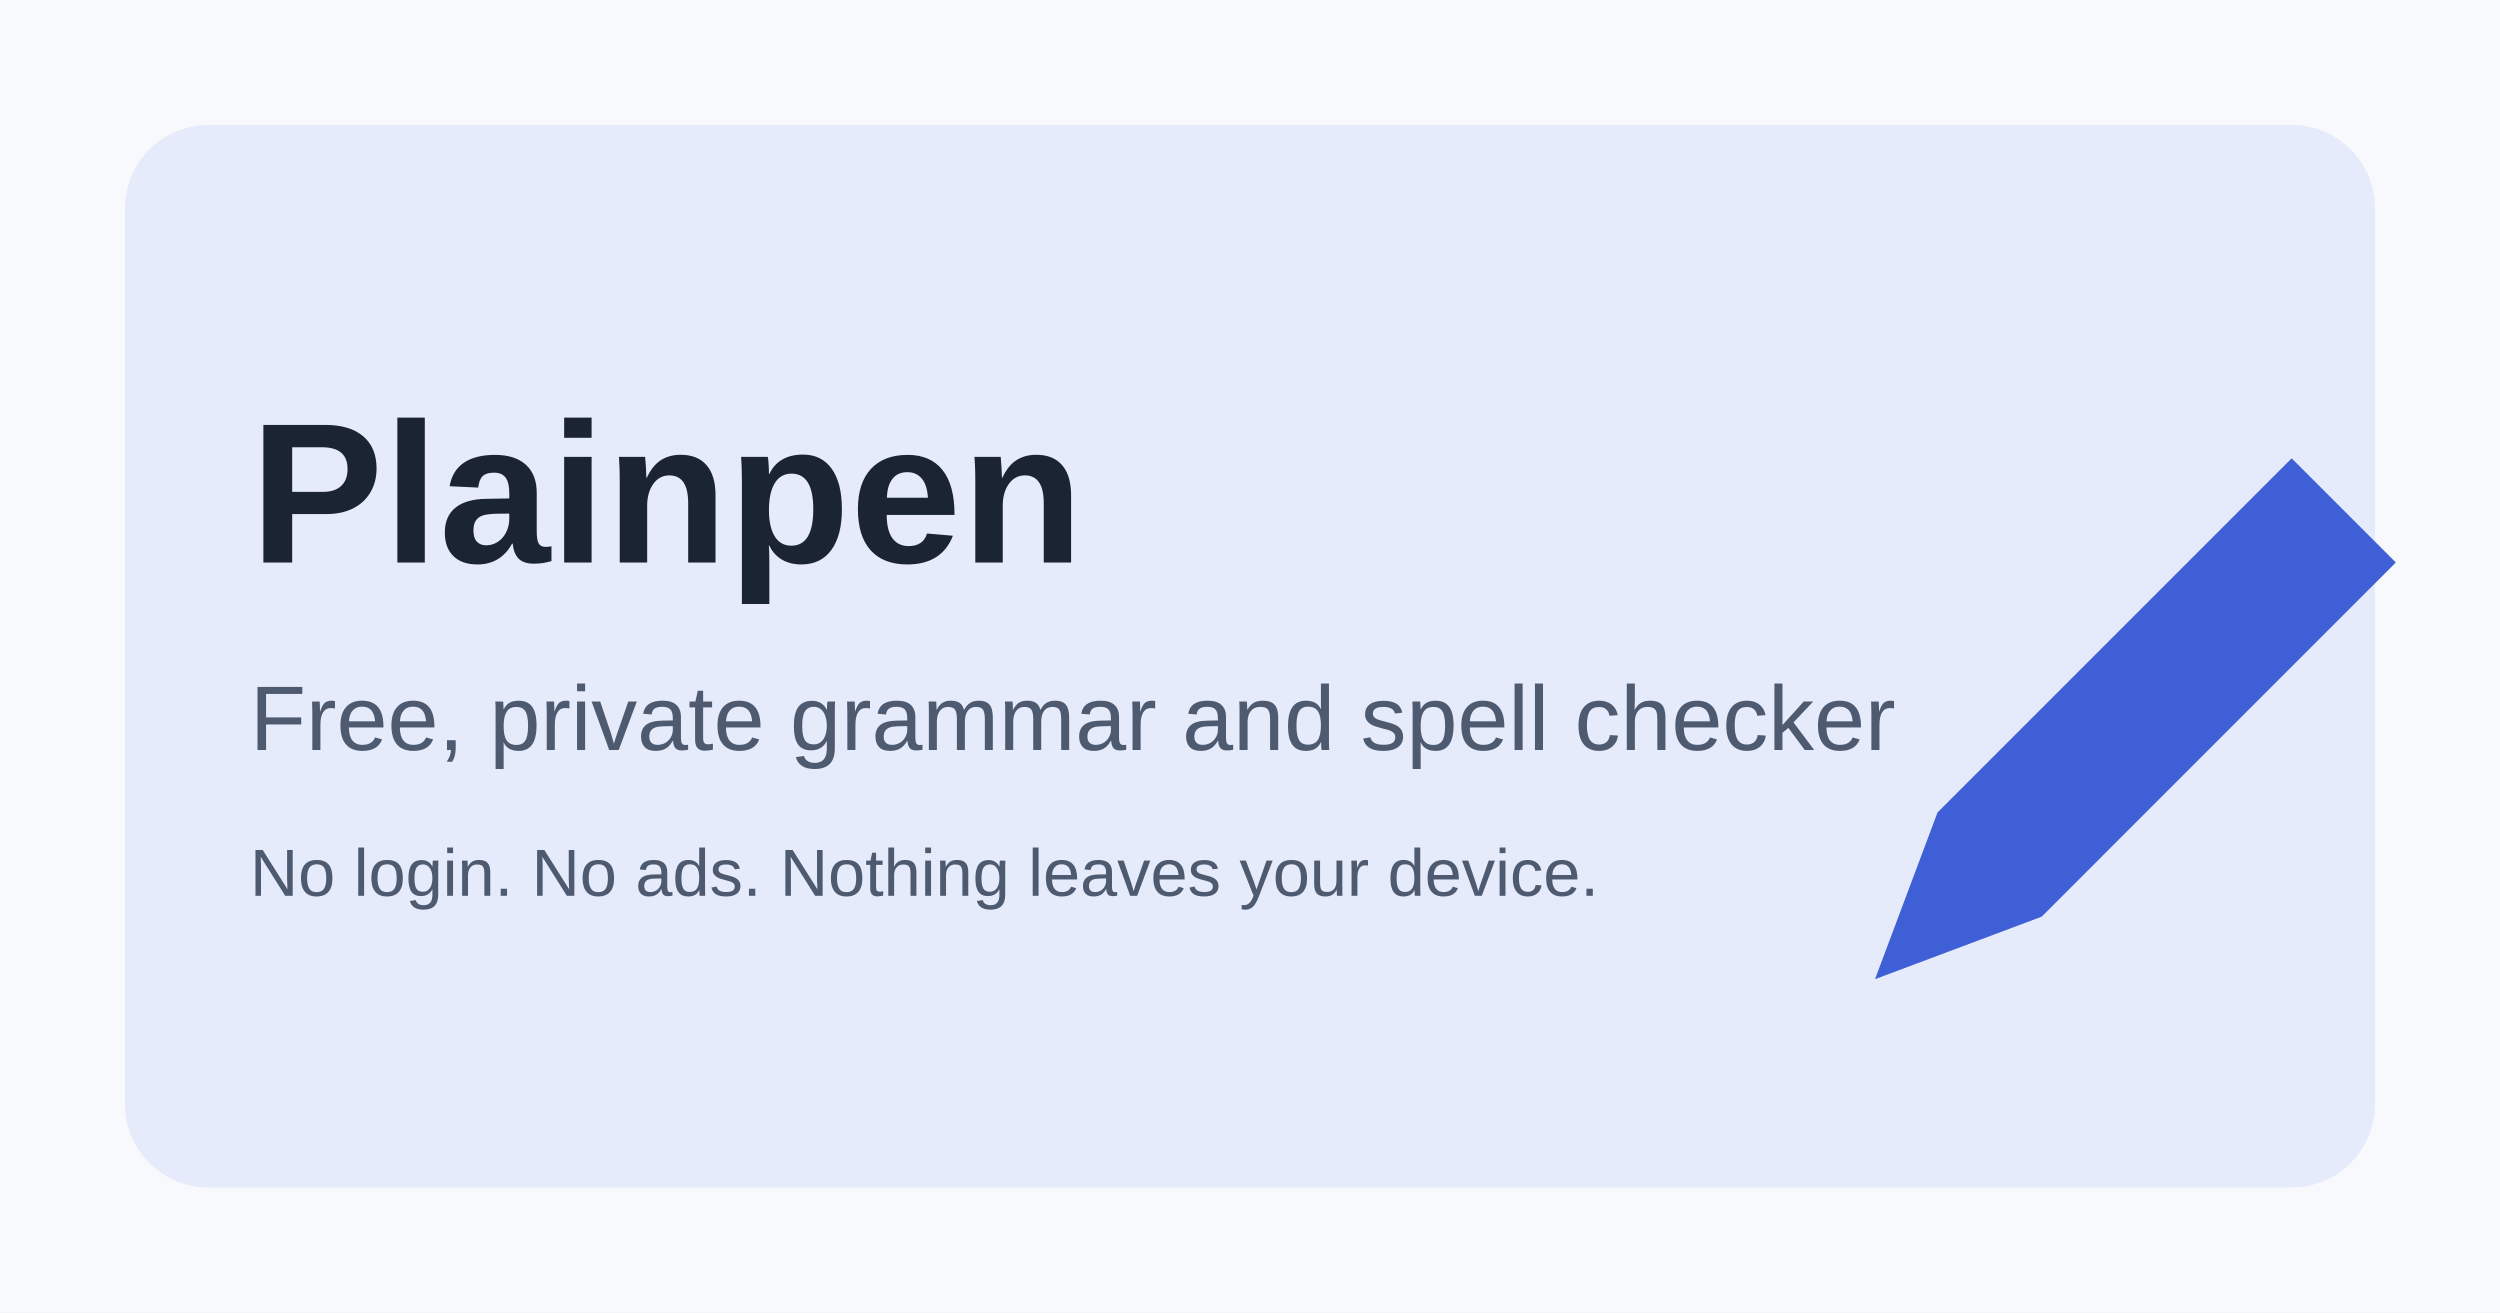
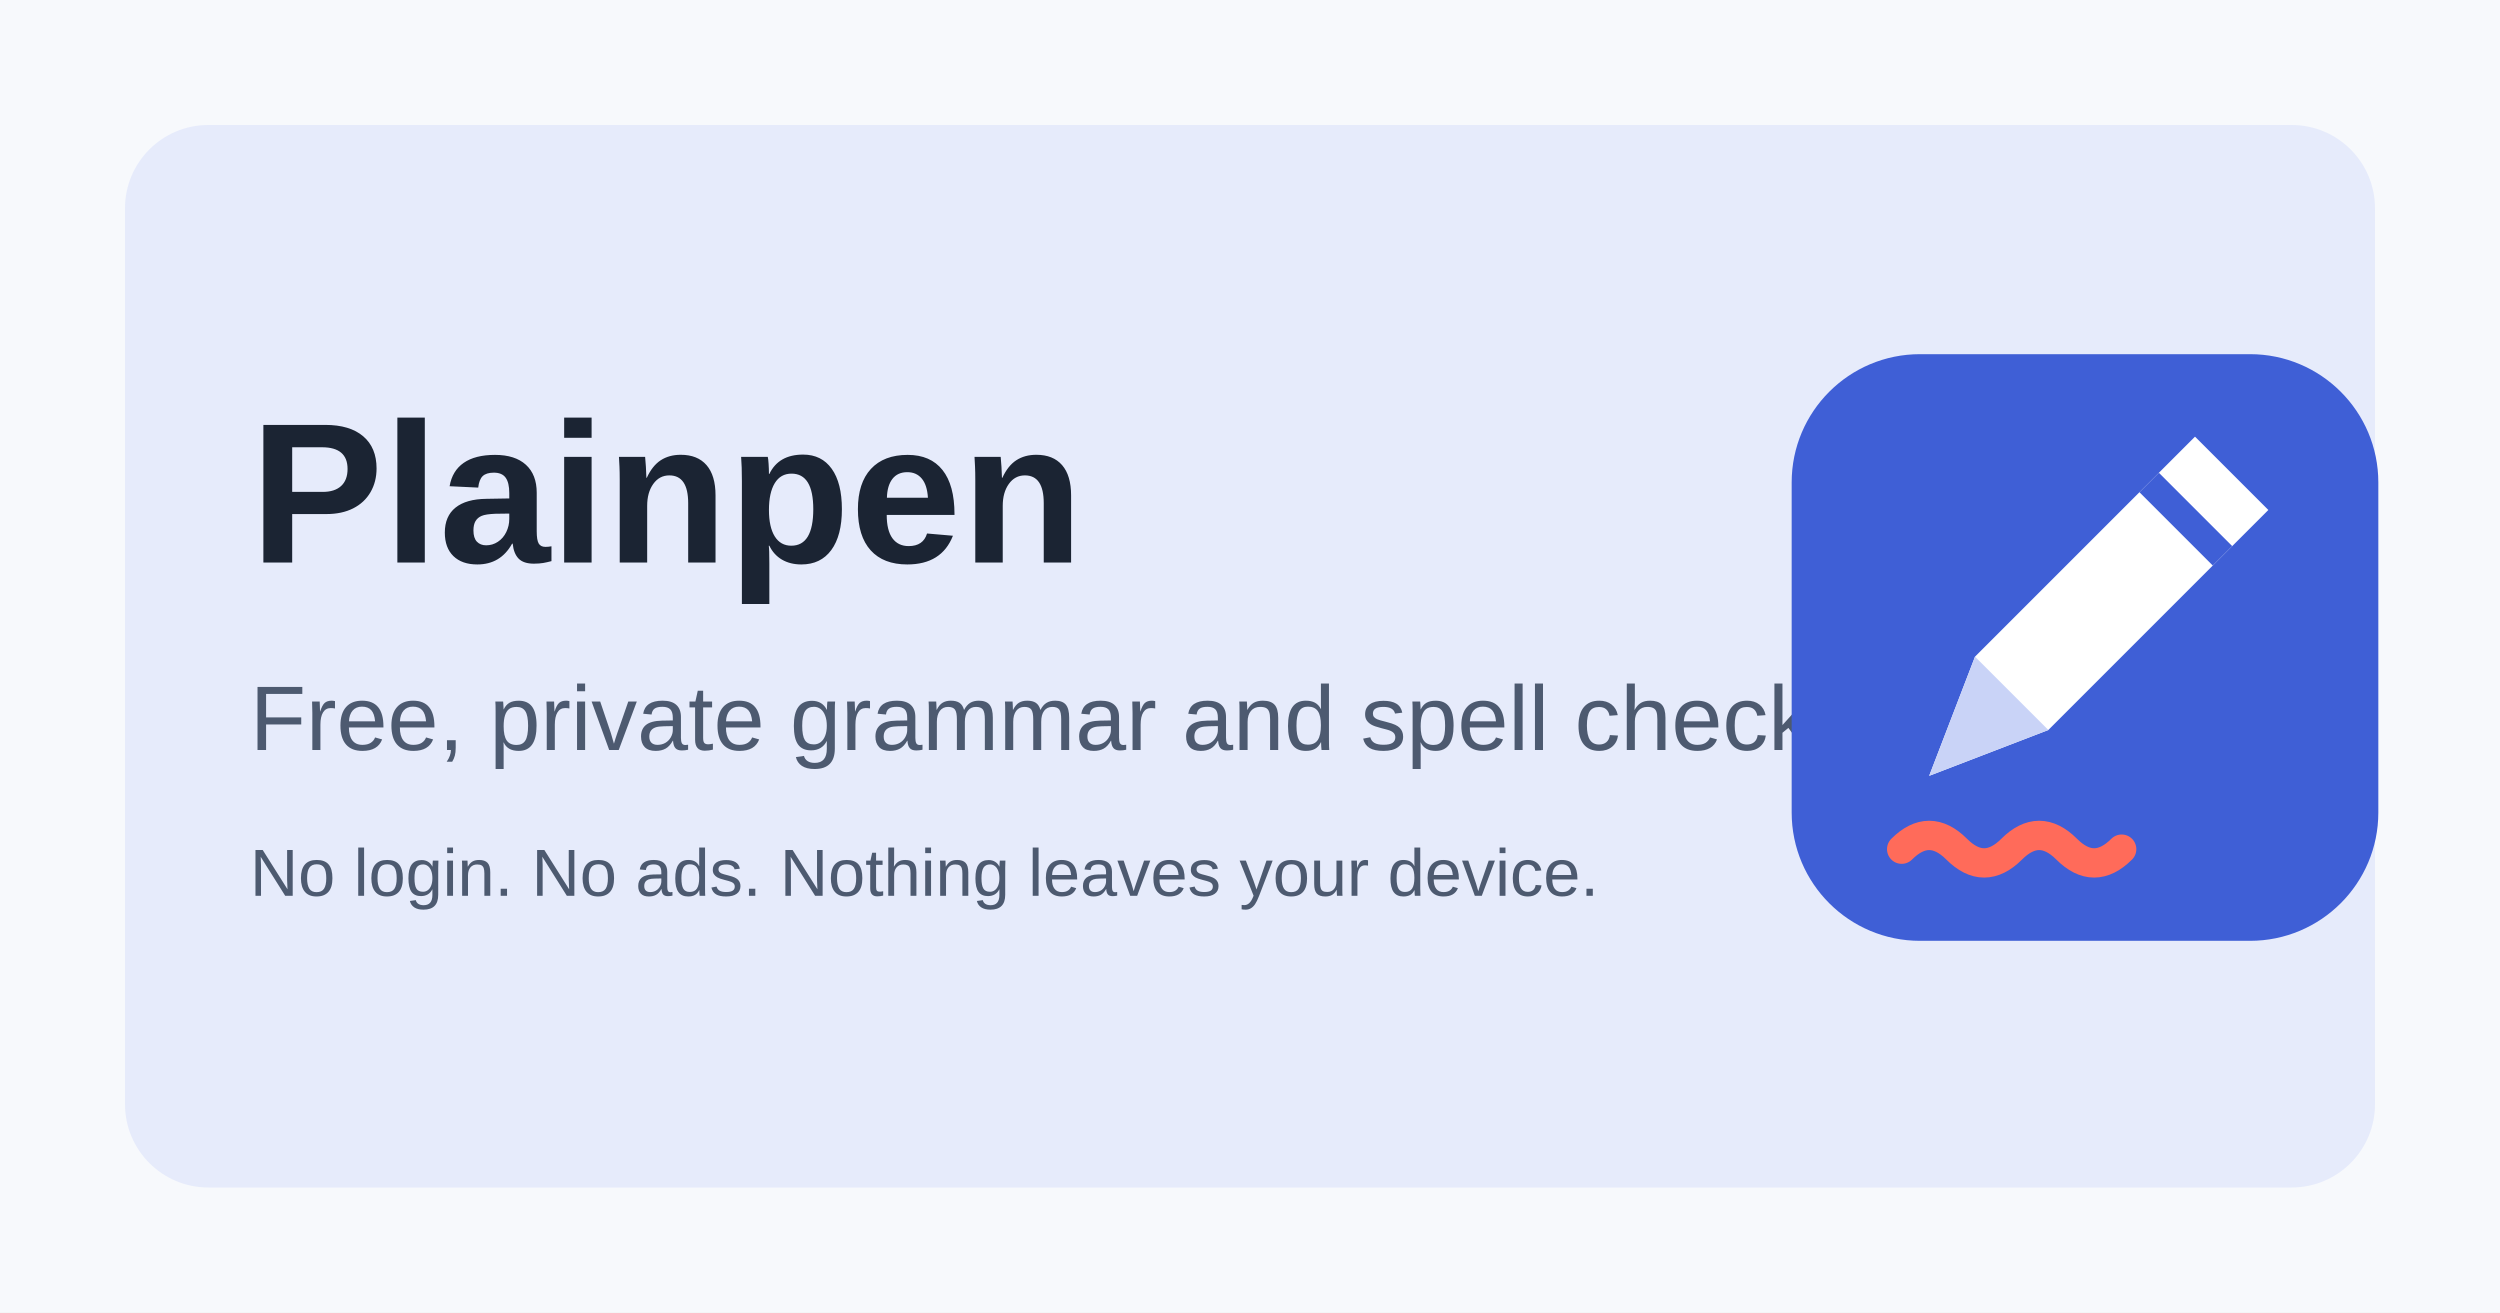
<svg xmlns="http://www.w3.org/2000/svg" viewBox="0 0 1200 630">
  <rect width="1200" height="630" fill="#f7f9fc" />
  <rect x="60" y="60" width="1080" height="510" rx="40" fill="#e6ebfb" />
  <text x="120" y="270" font-family="Poppins, Arial, sans-serif" font-size="96" font-weight="700" fill="#1b2433">Plainpen</text>
  <text x="120" y="360" font-family="Poppins, Arial, sans-serif" font-size="44" fill="#4d5a70">Free, private grammar and spell checker</text>
  <text x="120" y="430" font-family="Poppins, Arial, sans-serif" font-size="32" fill="#4d5a70">No login. No ads. Nothing leaves your device.</text>
-   <path d="M900 470l30-80l170-170l50 50l-170 170z" fill="#3f5fd6" />
+   <g transform="translate(860 170) scale(4.4)">
+     <rect width="64" height="64" rx="14" fill="#3f5fd6" />
+     <path d="M15 46l5-13 24-24 8 8-24 24z" fill="#fff" />
+     <path d="M15 46l5-13 8 8z" fill="#c9d3f7" />
+     <path d="M39 14l8 8" stroke="#3f5fd6" stroke-width="3" />
+     <path d="M12 54q3-3 6 0t6 0t6 0t6 0" stroke="#ff6b5a" stroke-width="3.2" fill="none" stroke-linecap="round" stroke-linejoin="round" />
+   </g>
</svg>
